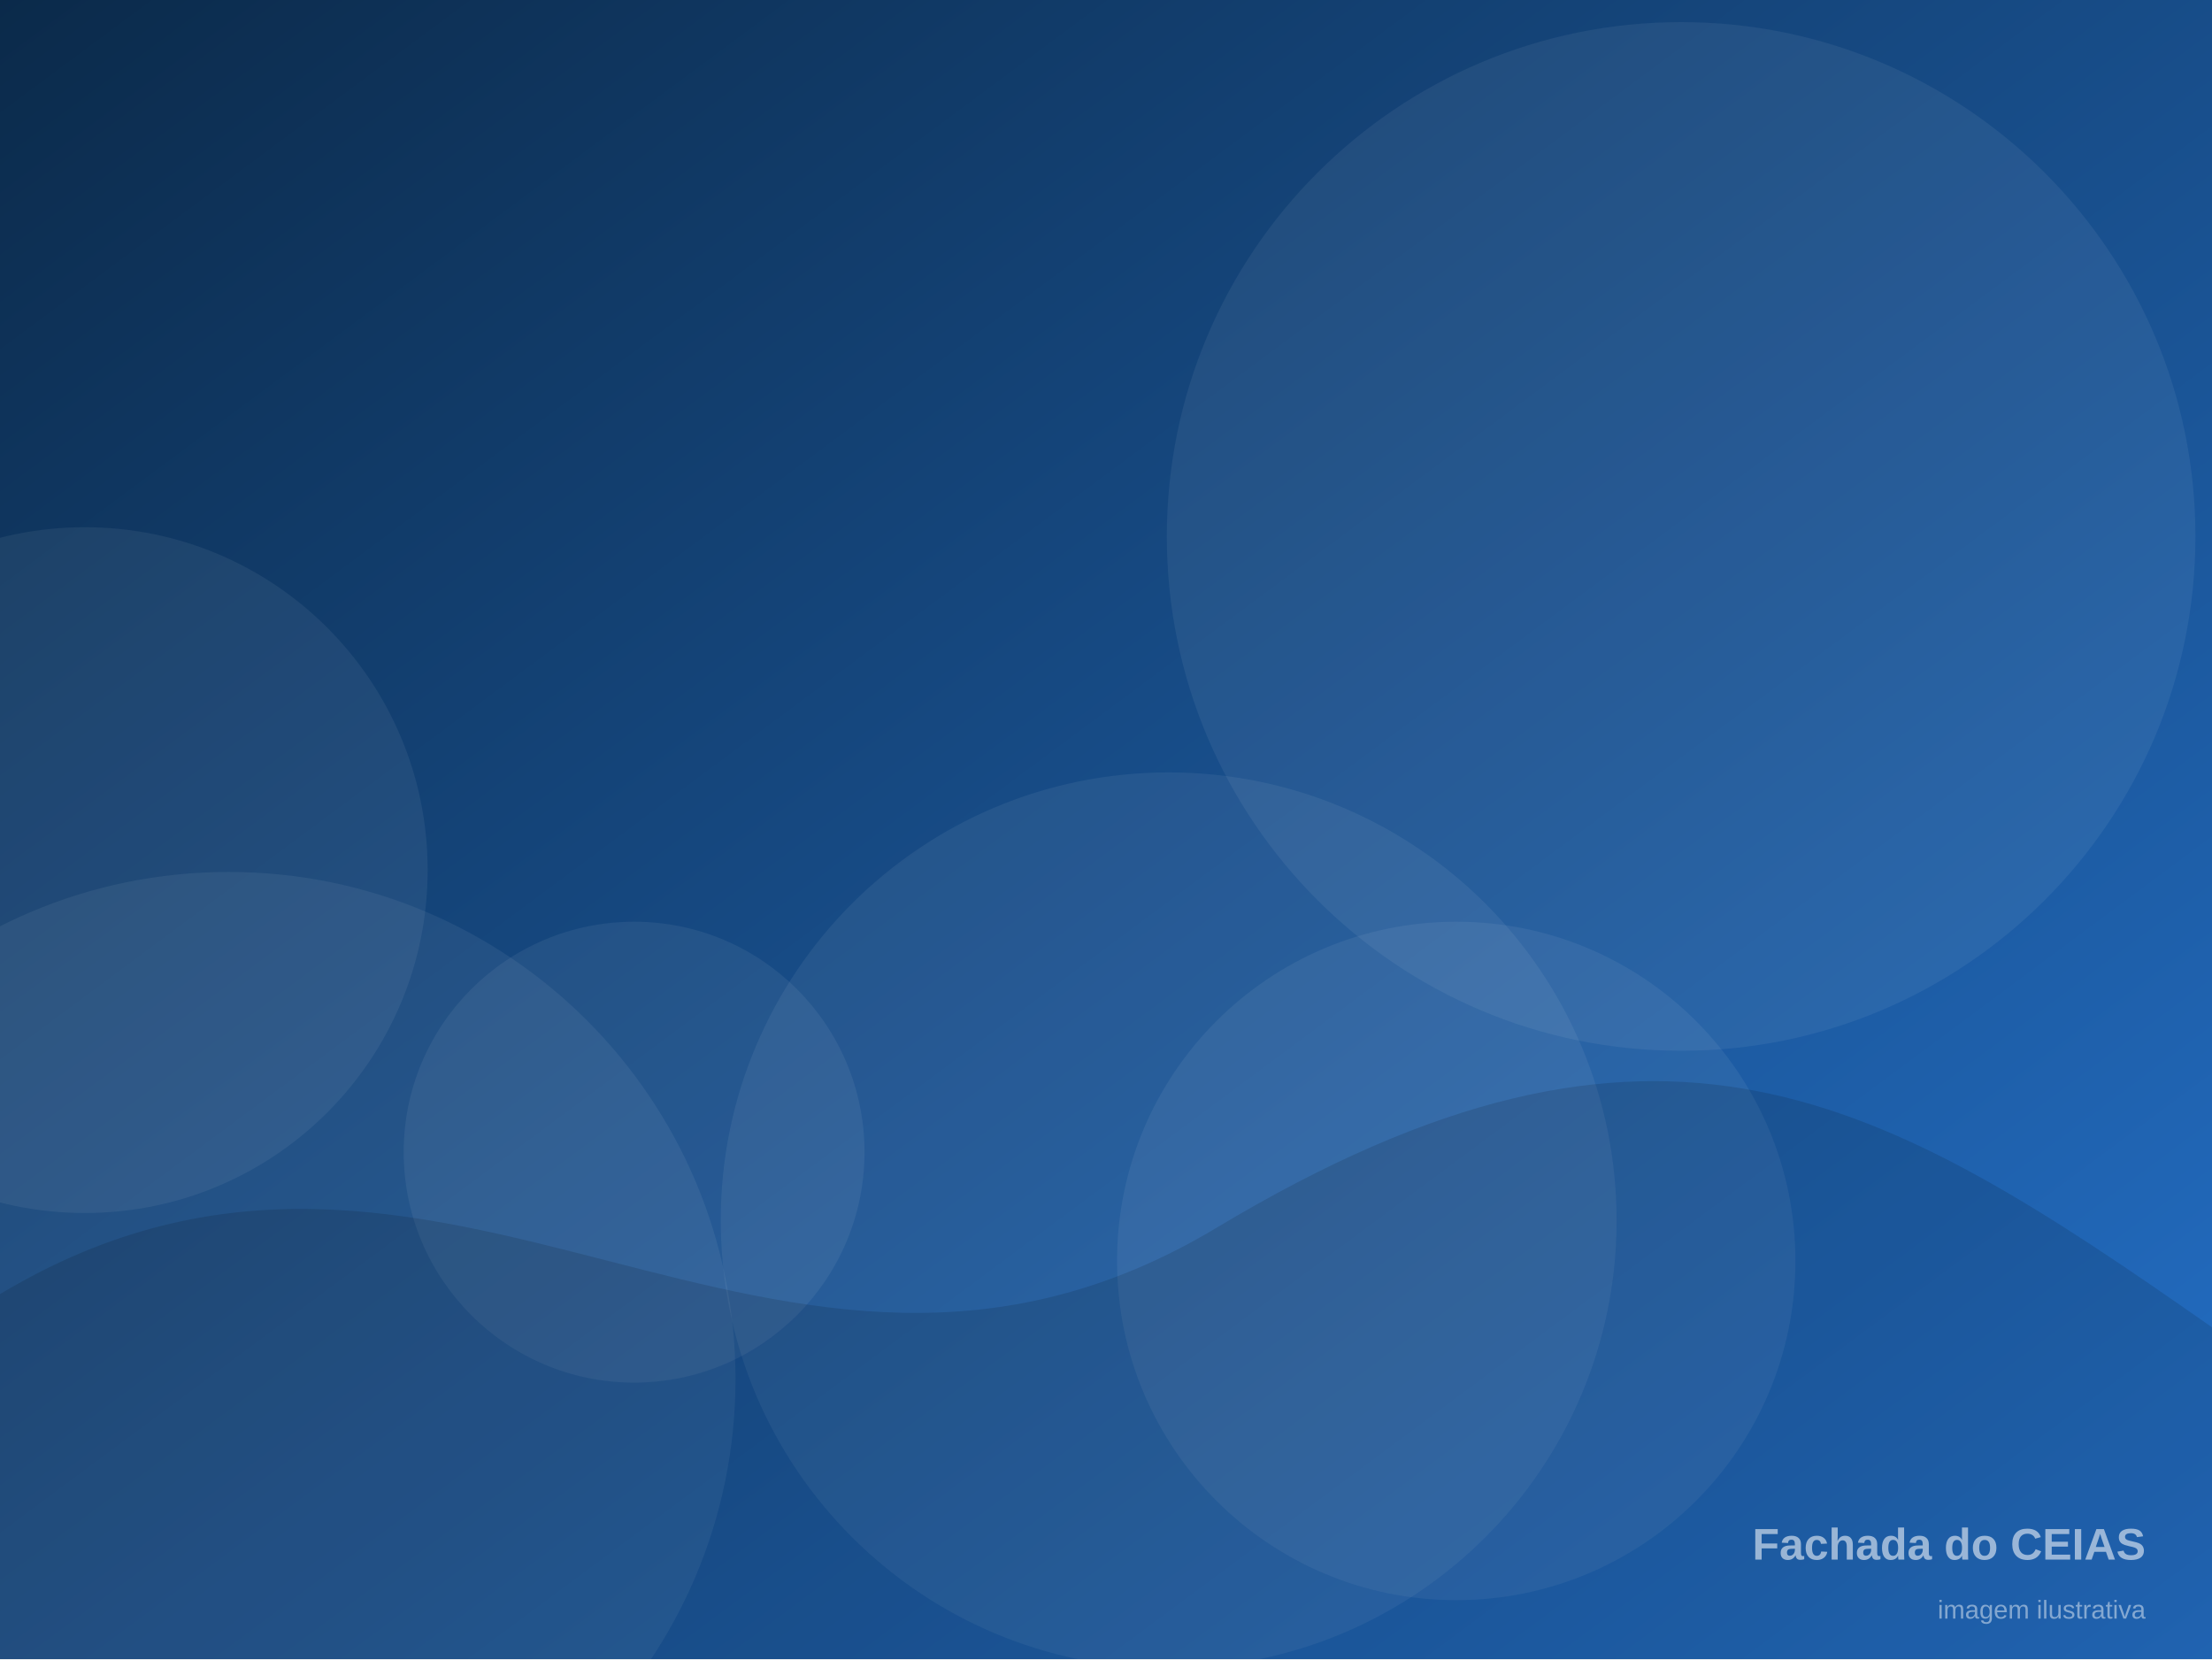
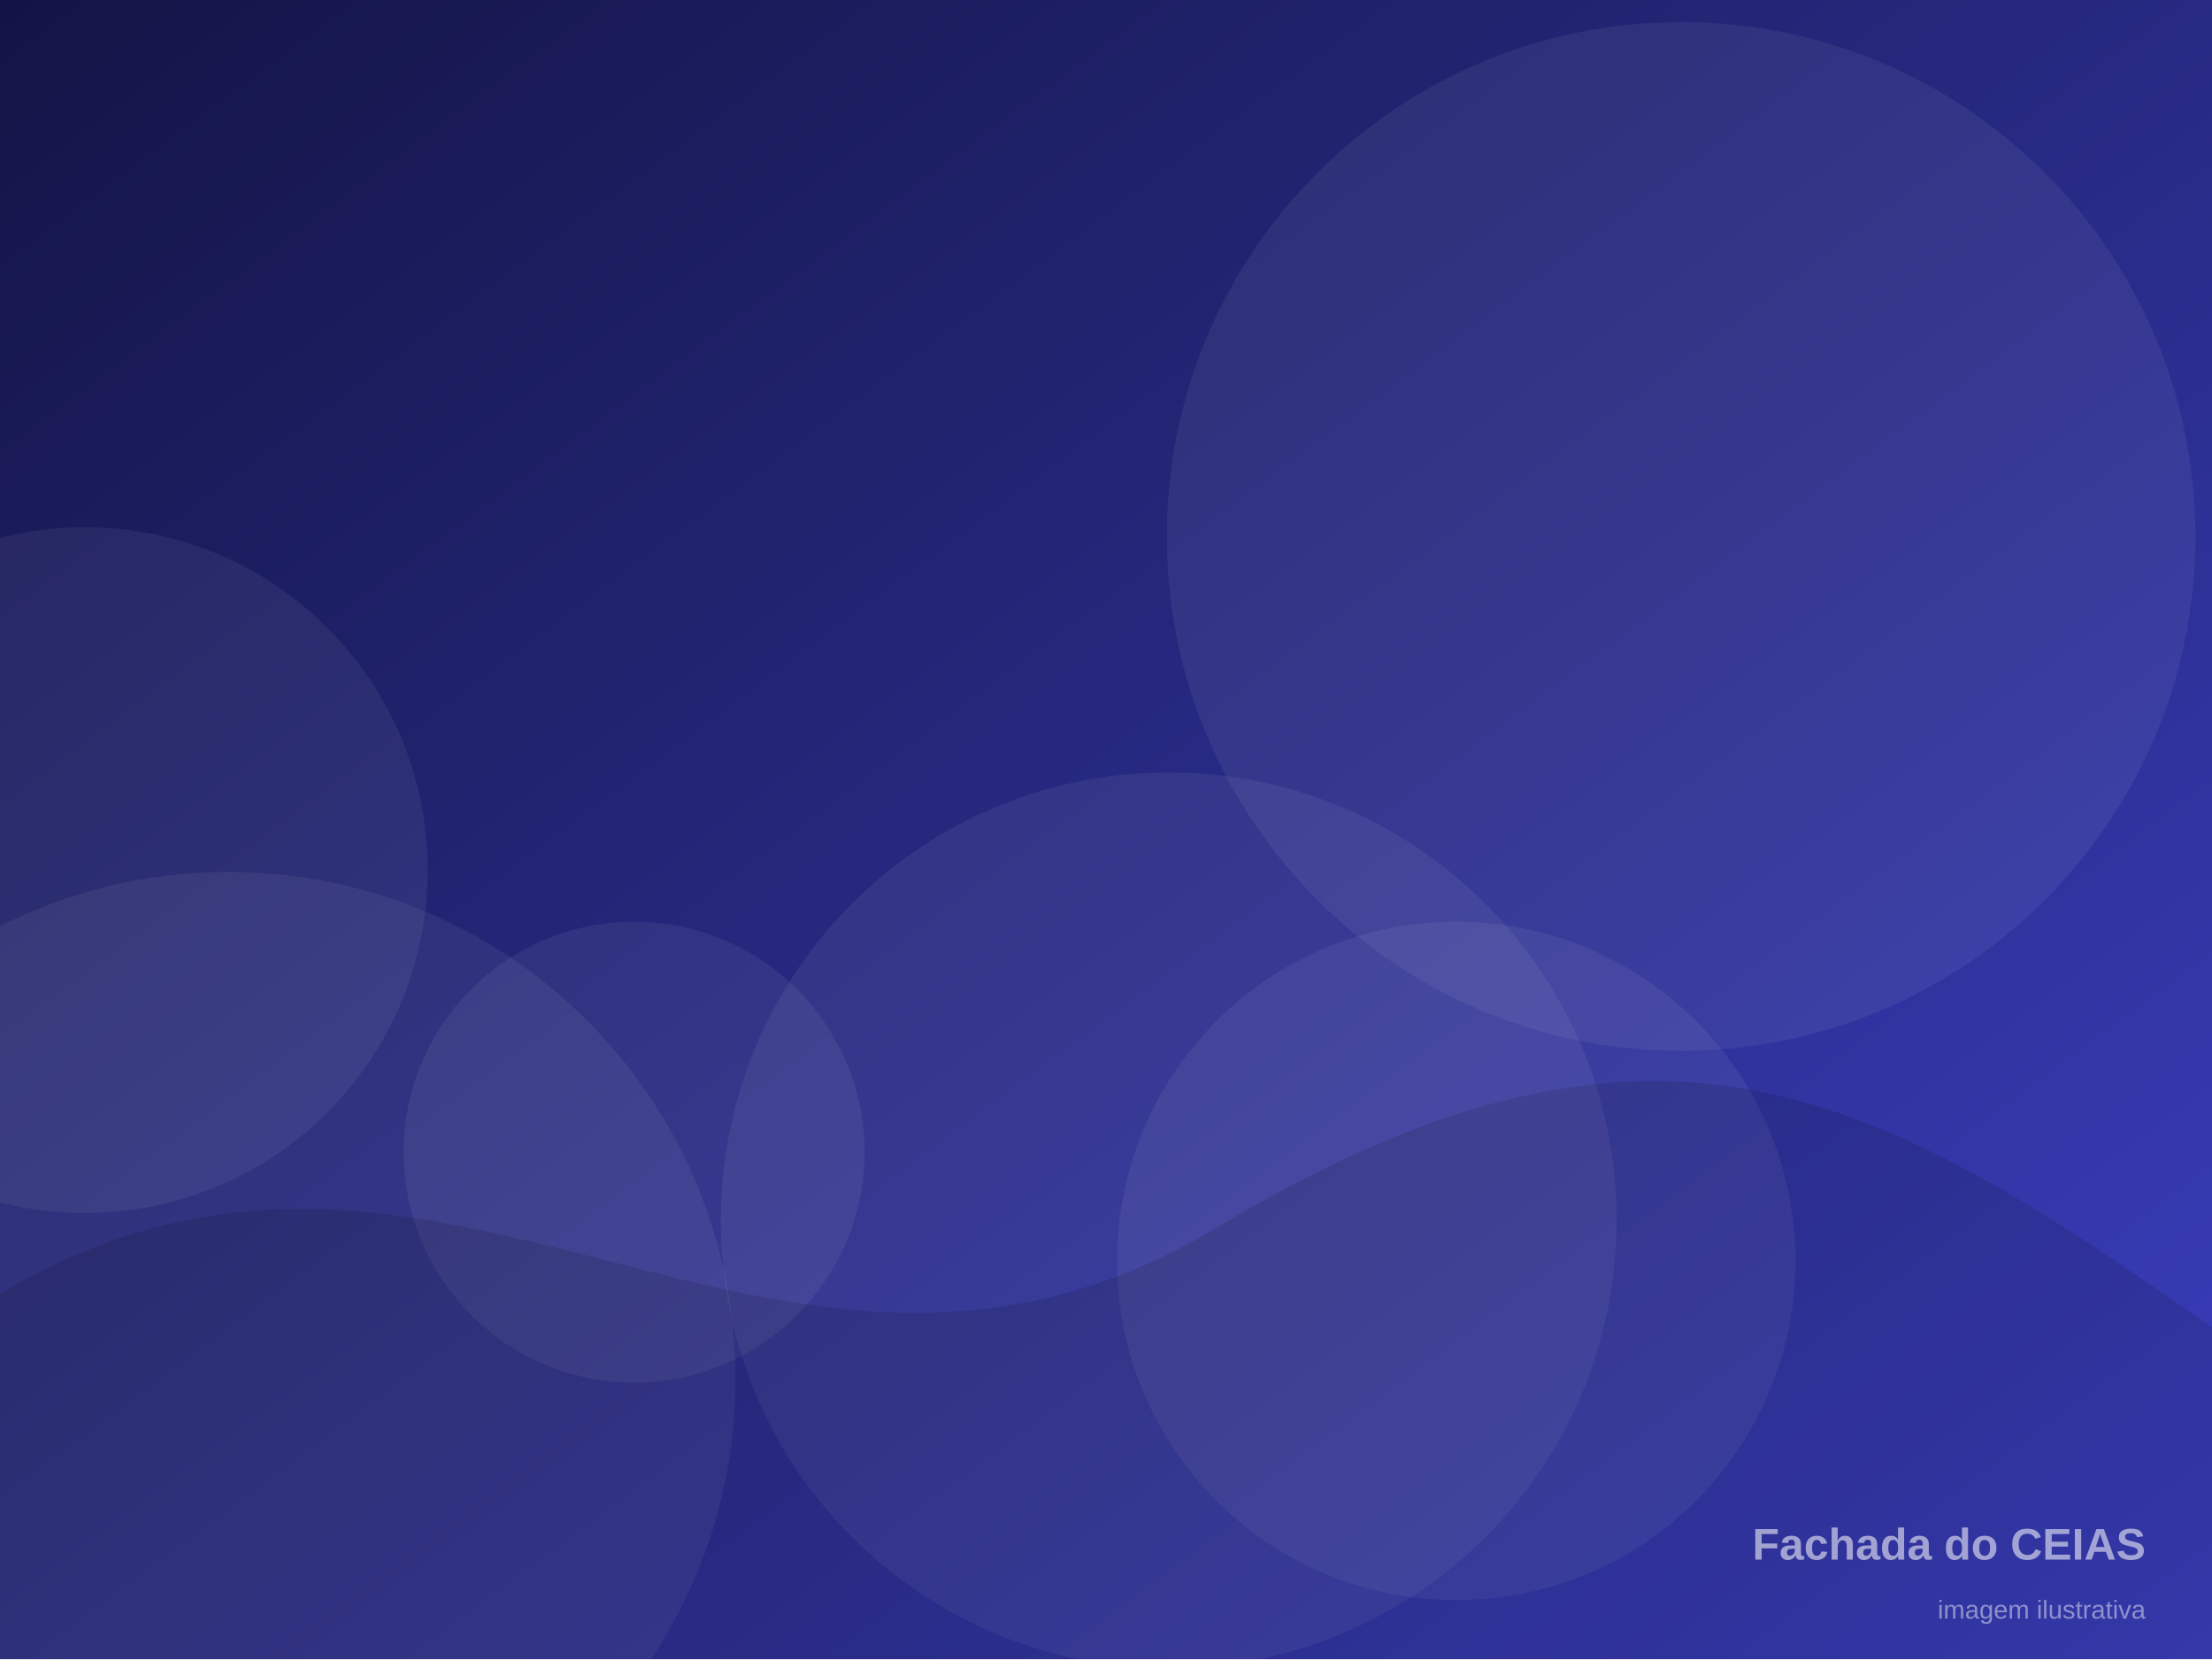
<svg xmlns="http://www.w3.org/2000/svg" width="1200" height="900" viewBox="0 0 1200 900" role="img" aria-label="Fachada do CEIAS">
  <defs>
    <linearGradient id="g" x1="0" y1="0" x2="1" y2="1">
-       <stop offset="0" stop-color="#0b2a4a" />
-       <stop offset="1" stop-color="#2470c8" />
+       <stop offset="0" stop-color="#131445" />
+       <stop offset="1" stop-color="#3b3fc0" />
    </linearGradient>
  </defs>
  <rect width="1200" height="900" fill="url(#g)" />
  <circle cx="124" cy="748" r="275" fill="#ffffff" opacity="0.06" />
  <circle cx="634" cy="662" r="243" fill="#ffffff" opacity="0.06" />
  <circle cx="912" cy="291" r="279" fill="#ffffff" opacity="0.06" />
  <circle cx="790" cy="684" r="184" fill="#ffffff" opacity="0.06" />
  <circle cx="46" cy="472" r="186" fill="#ffffff" opacity="0.06" />
  <circle cx="344" cy="625" r="125" fill="#ffffff" opacity="0.06" />
  <path d="M0 702 C 240 558, 420 810, 660 666 S 1020 594, 1200 720 L 1200 900 L 0 900 Z" fill="#000" opacity="0.12" />
  <g font-family="Montserrat, Arial, sans-serif" text-anchor="end" fill="#ffffff">
    <text x="1164" y="846" font-size="24" font-weight="700" opacity="0.55">Fachada do CEIAS</text>
    <text x="1164" y="878" font-size="14" opacity="0.45">imagem ilustrativa</text>
  </g>
</svg>
